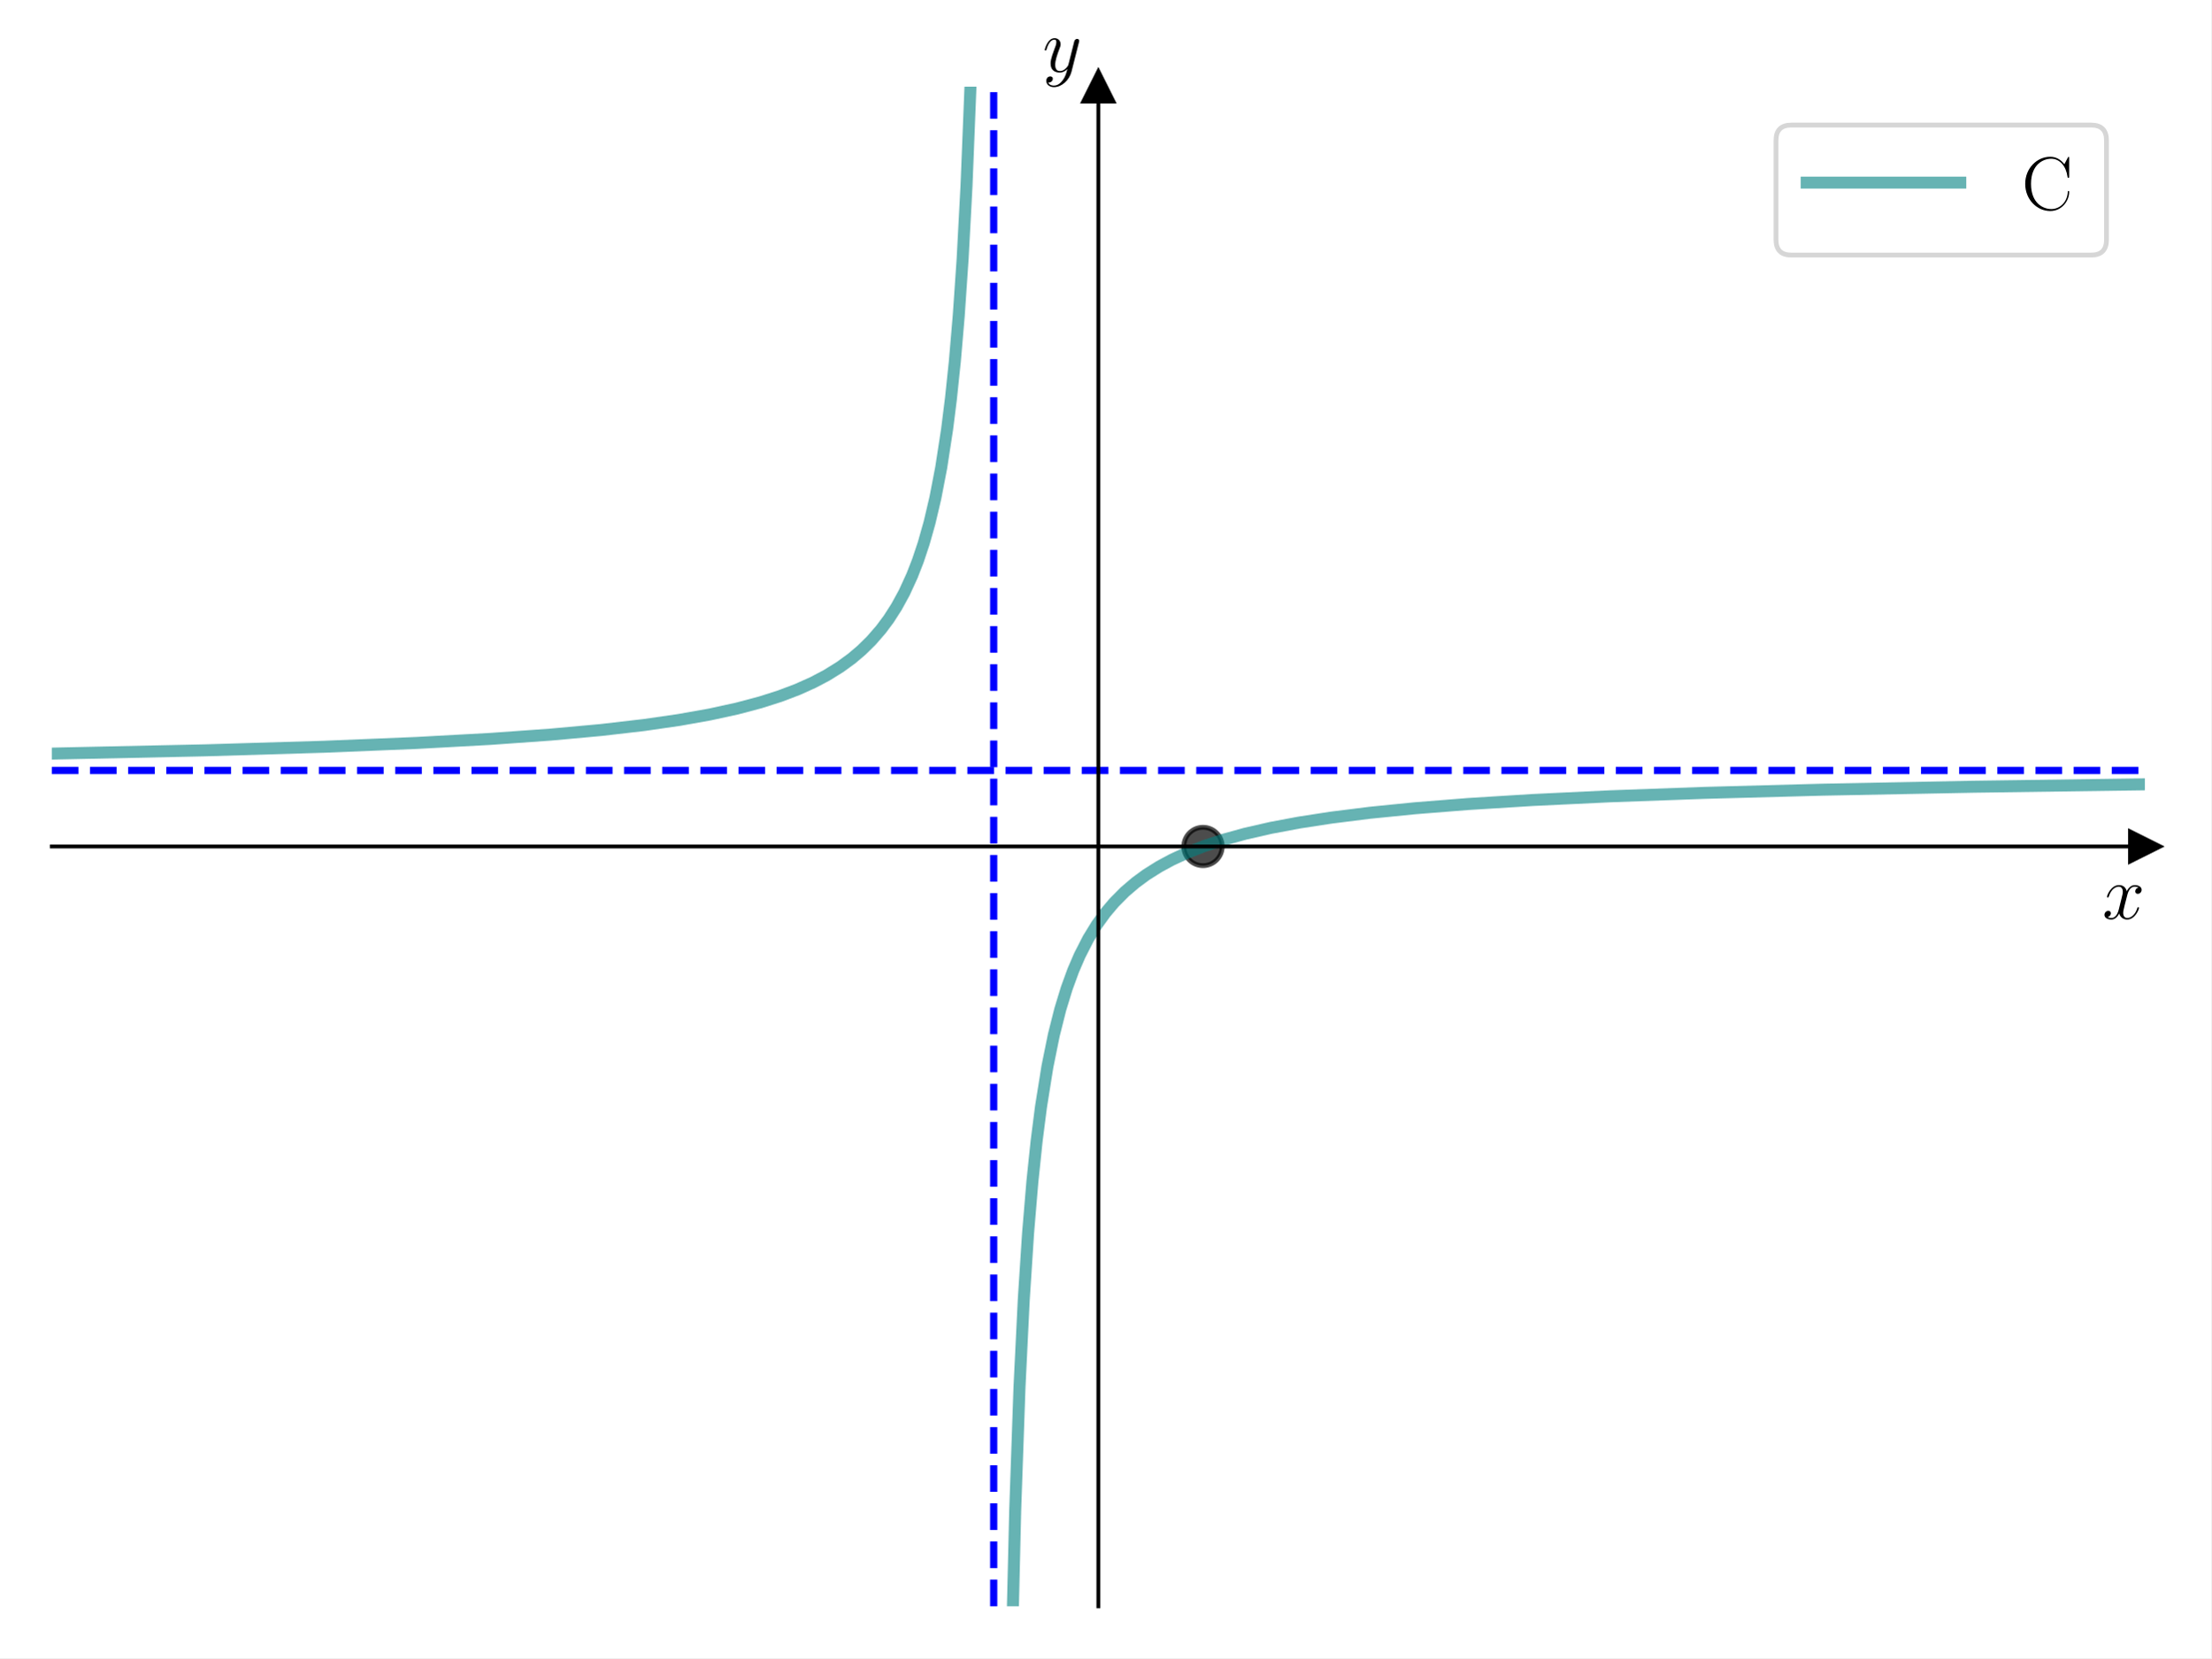
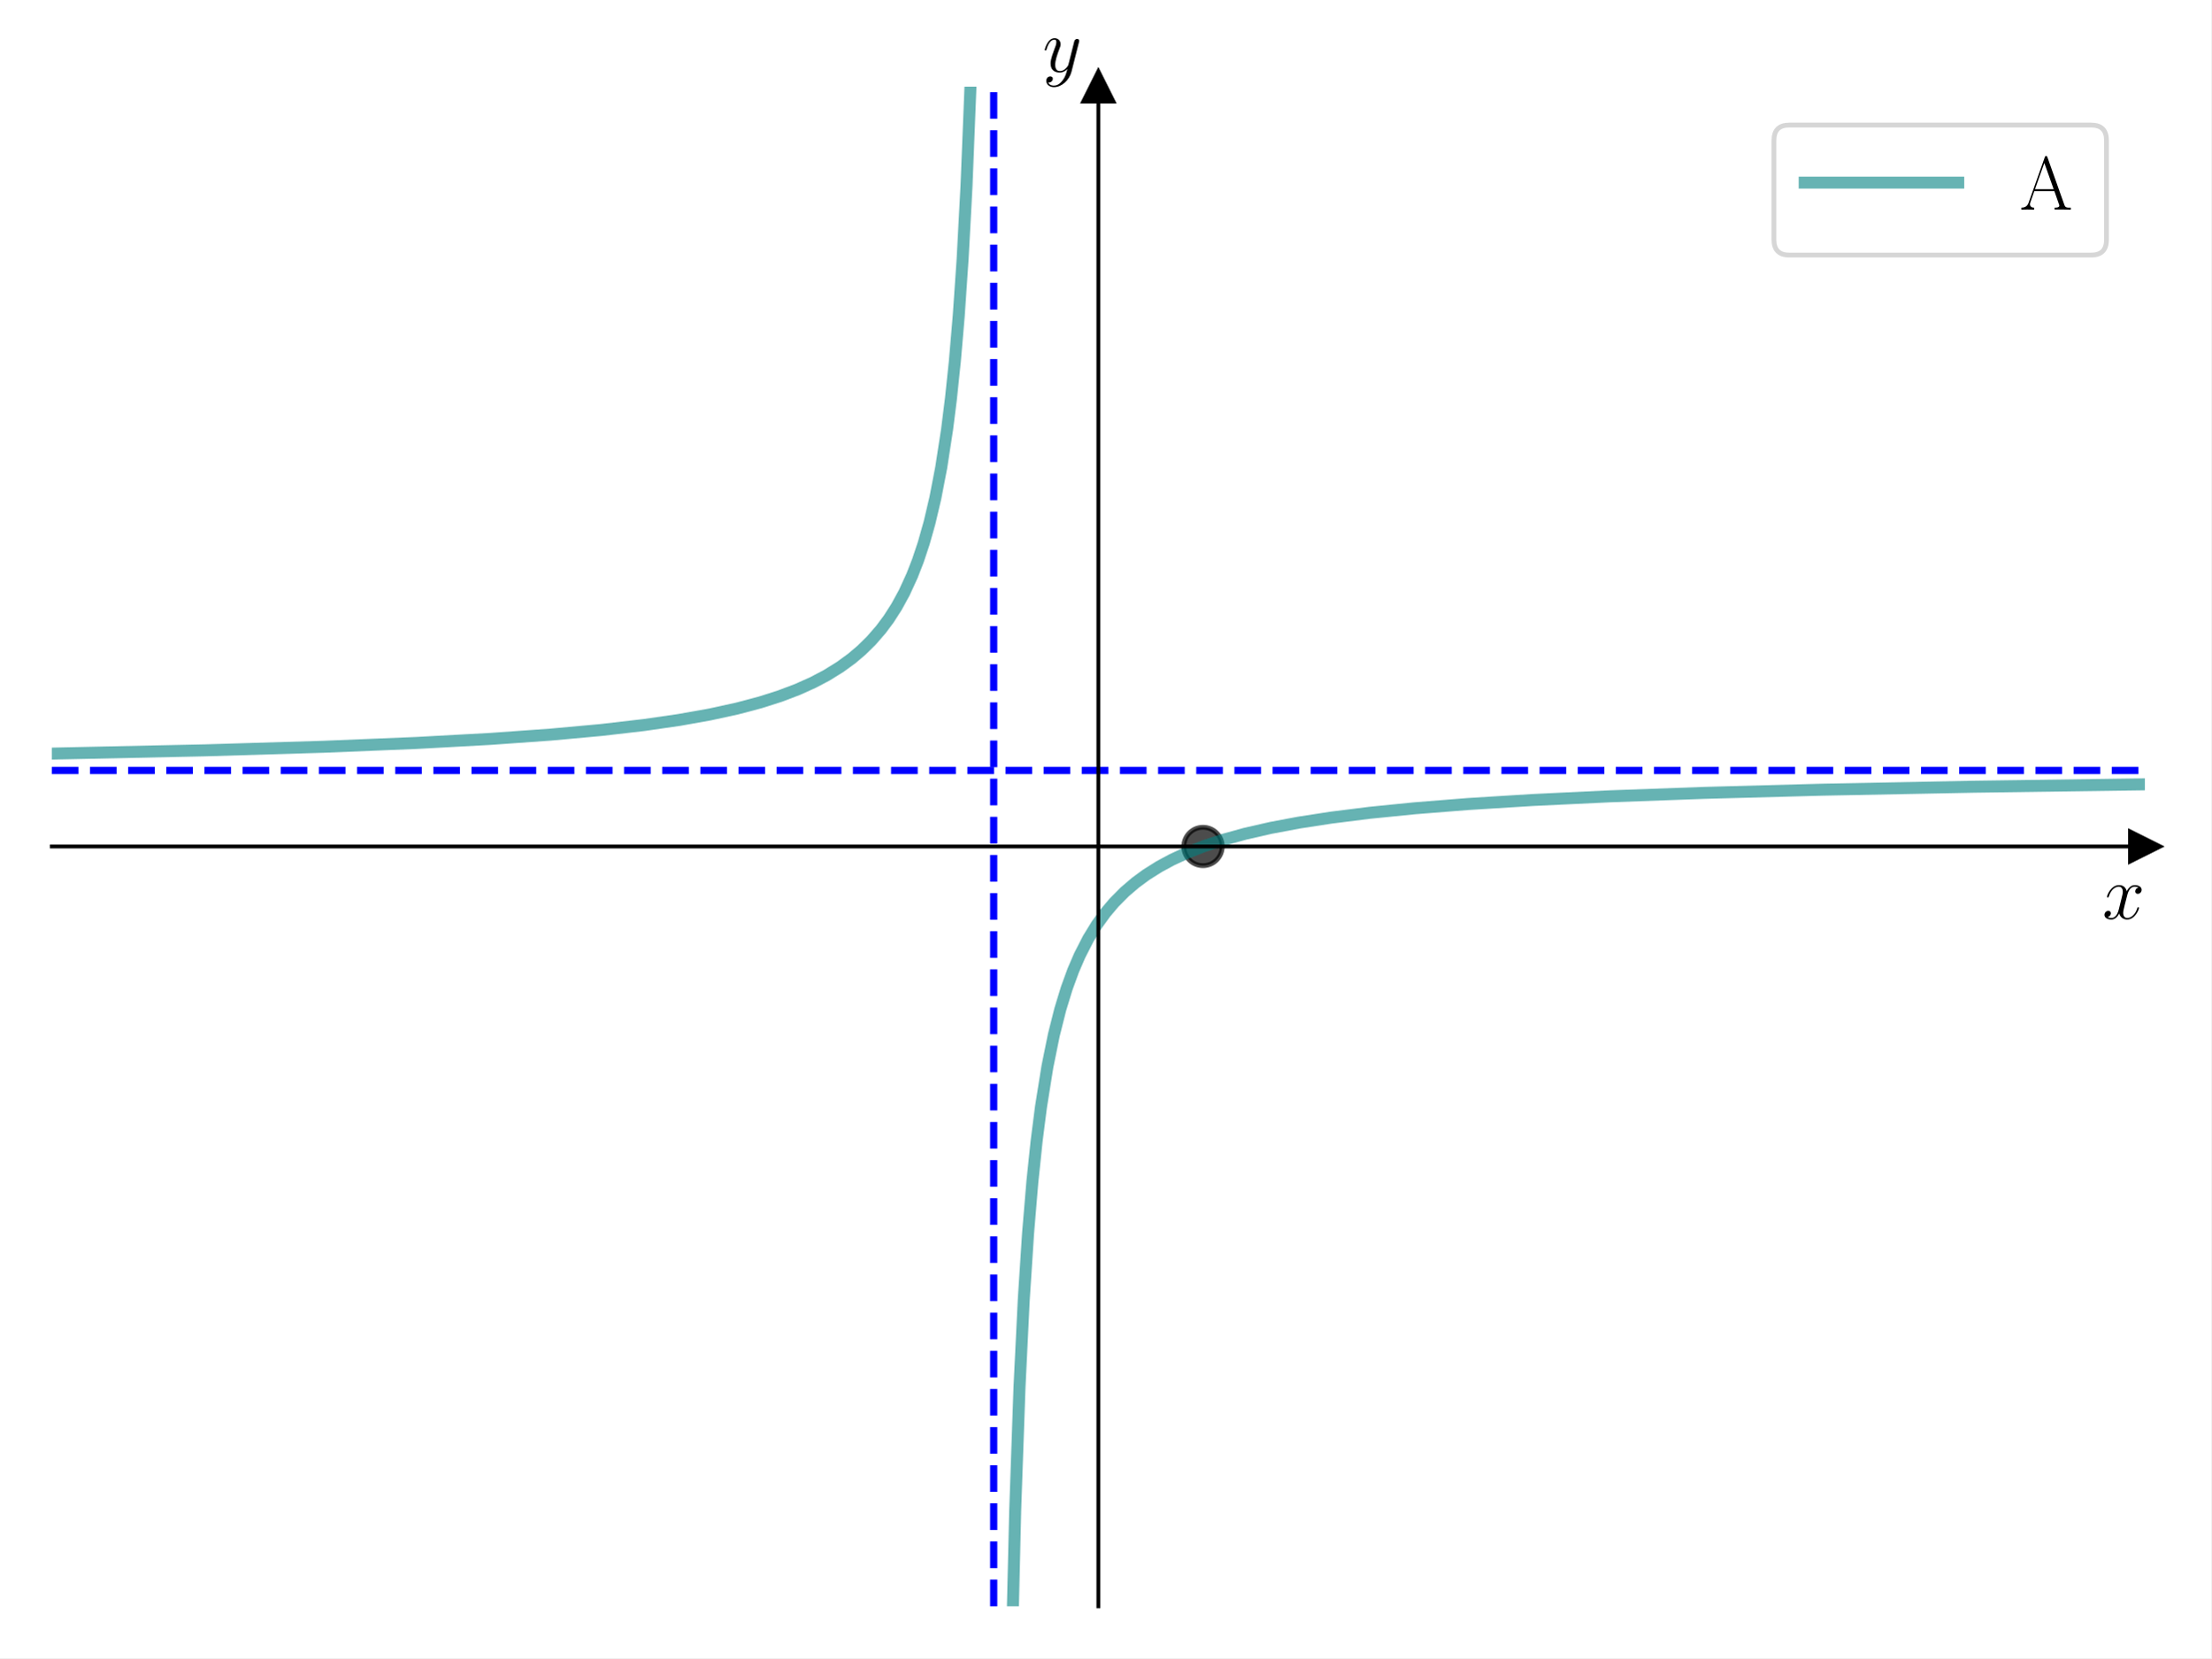
<svg xmlns="http://www.w3.org/2000/svg" xmlns:xlink="http://www.w3.org/1999/xlink" width="460.8pt" height="345.6pt" viewBox="0 0 460.8 345.6" version="1.1">
  <defs>
    <style type="text/css">*{stroke-linejoin: round; stroke-linecap: butt}</style>
  </defs>
  <g id="figure_1">
    <g id="patch_1">
      <path d="M 0 345.6  L 460.8 345.6  L 460.8 0  L 0 0  z " style="fill: #ffffff" />
    </g>
    <g id="axes_1">
      <g id="patch_2">
        <path d="M 10.8 334.8  L 447 334.8  L 447 18.065  L 10.8 18.065  z " style="fill: #ffffff" />
      </g>
      <g id="matplotlib.axis_1">
        <g id="text_1">
          <g transform="translate(438.1306 191.5019) scale(0.16 -0.16)">
            <defs>
              <path id="CMMI12-78" d="M 3034 2606  C 2829 2567 2752 2414 2752 2293  C 2752 2139 2874 2088 2963 2088  C 3155 2088 3290 2254 3290 2427  C 3290 2695 2982 2816 2714 2816  C 2323 2816 2106 2433 2048 2312  C 1901 2816 1504 2816 1389 2816  C 736 2816 390 1980 390 1839  C 390 1814 416 1782 461 1782  C 512 1782 525 1820 538 1846  C 755 2555 1184 2689 1370 2689  C 1658 2689 1715 2420 1715 2267  C 1715 2127 1677 1980 1600 1673  L 1382 798  C 1286 415 1101 64 762 64  C 730 64 570 64 435 147  C 666 192 717 383 717 460  C 717 588 621 664 499 664  C 346 664 179 530 179 326  C 179 57 480 -64 755 -64  C 1062 -64 1280 179 1414 441  C 1517 64 1837 -64 2074 -64  C 2726 -64 3072 773 3072 913  C 3072 945 3046 971 3008 971  C 2950 971 2944 939 2925 888  C 2752 326 2381 64 2093 64  C 1869 64 1747 230 1747 492  C 1747 632 1773 734 1875 1156  L 2099 2024  C 2195 2408 2413 2689 2707 2689  C 2720 2689 2899 2689 3034 2606  z " transform="scale(0.015625)" />
            </defs>
            <use xlink:href="#CMMI12-78" transform="scale(0.996264)" />
          </g>
        </g>
      </g>
      <g id="matplotlib.axis_2">
        <g id="text_2">
          <g transform="translate(217.2897 14.96506) scale(0.16 -0.16)">
            <defs>
              <path id="CMMI12-79" d="M 1683 -700  C 1510 -939 1261 -1152 947 -1152  C 870 -1152 563 -1152 467 -889  C 486 -895 518 -895 531 -895  C 723 -895 851 -729 851 -582  C 851 -435 730 -384 634 -384  C 531 -384 307 -458 307 -759  C 307 -1071 582 -1286 947 -1286  C 1587 -1286 2234 -700 2413 6  L 3040 2485  C 3046 2517 3059 2556 3059 2594  C 3059 2689 2982 2753 2886 2753  C 2829 2753 2694 2727 2643 2535  L 2170 658  C 2138 543 2138 530 2086 460  C 1958 281 1747 64 1440 64  C 1082 64 1050 415 1050 588  C 1050 952 1222 1443 1395 1903  C 1466 2088 1504 2178 1504 2305  C 1504 2574 1312 2816 998 2816  C 410 2816 173 1890 173 1839  C 173 1814 198 1782 243 1782  C 301 1782 307 1807 333 1897  C 486 2433 730 2689 979 2689  C 1037 2689 1146 2689 1146 2478  C 1146 2312 1075 2127 979 1884  C 666 1047 666 837 666 683  C 666 77 1101 -64 1421 -64  C 1606 -64 1837 -6 2061 230  L 2067 224  C 1971 -147 1907 -392 1683 -700  z " transform="scale(0.015625)" />
            </defs>
            <use xlink:href="#CMMI12-79" transform="scale(0.996264)" />
          </g>
        </g>
      </g>
      <g id="line2d_1">
        <defs>
-           <path id="m302ebbb6f0" d="M 3 0  L -3 -3  L -3 3  z " style="stroke: #000000; stroke-linejoin: miter" />
+           <path id="m030a12a981" d="M 3 0  L -3 -3  L -3 3  z " style="stroke: #000000; stroke-linejoin: miter" />
        </defs>
        <g>
-           <use xlink:href="#m302ebbb6f0" x="447" y="176.432" style="stroke: #000000; stroke-linejoin: miter" />
+           <use xlink:href="#m030a12a981" x="447" y="176.432" style="stroke: #000000; stroke-linejoin: miter" />
        </g>
      </g>
      <g id="line2d_2">
        <defs>
-           <path id="m742eec2fe1" d="M 0 -3  L -3 3  L 3 3  z " style="stroke: #000000; stroke-linejoin: miter" />
+           <path id="mc1e4d9800a" d="M 0 -3  L -3 3  L 3 3  z " style="stroke: #000000; stroke-linejoin: miter" />
        </defs>
        <g>
-           <use xlink:href="#m742eec2fe1" x="228.9" y="18.065" style="stroke: #000000; stroke-linejoin: miter" />
+           <use xlink:href="#mc1e4d9800a" x="228.9" y="18.065" style="stroke: #000000; stroke-linejoin: miter" />
        </g>
      </g>
      <g id="line2d_3">
        <defs>
-           <path id="m3486201c55" d="M 0 4  C 1.061 4 2.078 3.579 2.828 2.828  C 3.579 2.078 4 1.061 4 0  C 4 -1.061 3.579 -2.078 2.828 -2.828  C 2.078 -3.579 1.061 -4 0 -4  C -1.061 -4 -2.078 -3.579 -2.828 -2.828  C -3.579 -2.078 -4 -1.061 -4 0  C -4 1.061 -3.579 2.078 -2.828 2.828  C -2.078 3.579 -1.061 4 0 4  z " style="stroke: #000000; stroke-opacity: 0.7" />
+           <path id="m361d67ead9" d="M 0 4  C 1.061 4 2.078 3.579 2.828 2.828  C 3.579 2.078 4 1.061 4 0  C 4 -1.061 3.579 -2.078 2.828 -2.828  C 2.078 -3.579 1.061 -4 0 -4  C -1.061 -4 -2.078 -3.579 -2.828 -2.828  C -3.579 -2.078 -4 -1.061 -4 0  C -4 1.061 -3.579 2.078 -2.828 2.828  C -2.078 3.579 -1.061 4 0 4  z " style="stroke: #000000; stroke-opacity: 0.7" />
        </defs>
-         <g clip-path="url(#pc865f348e2)">
-           <use xlink:href="#m3486201c55" x="250.71" y="176.432" style="fill-opacity: 0.7; stroke: #000000; stroke-opacity: 0.7" />
+         <g clip-path="url(#p2319ba5c41)">
+           <use xlink:href="#m361d67ead9" x="250.71" y="176.432" style="fill-opacity: 0.7; stroke: #000000; stroke-opacity: 0.7" />
        </g>
      </g>
      <g id="line2d_4">
-         <path d="M 10.629 157.079  L 42.63 156.395  L 67.34 155.652  L 86.783 154.854  L 102.176 154.011  L 114.733 153.116  L 125.265 152.153  L 134.177 151.121  L 141.468 150.069  L 147.949 148.915  L 153.62 147.676  L 158.481 146.384  L 162.532 145.092  L 166.178 143.711  L 169.418 142.258  L 172.254 140.766  L 175.089 139.009  L 177.52 137.234  L 179.545 135.517  L 181.57 133.526  L 183.596 131.193  L 185.216 129.015  L 186.836 126.488  L 188.457 123.522  L 190.077 119.991  L 191.292 116.868  L 192.507 113.224  L 193.723 108.918  L 194.938 103.75  L 196.153 97.434  L 197.368 89.538  L 198.178 83.079  L 198.989 75.327  L 199.799 65.853  L 200.609 54.01  L 201.419 38.783  L 202.229 18.481  L 202.806 -1  L 202.806 -1  " clip-path="url(#pc865f348e2)" style="fill: none; stroke: #008080; stroke-opacity: 0.6; stroke-width: 2.5; stroke-linecap: square" />
+         <path d="M 10.629 157.079  L 42.63 156.395  L 67.34 155.652  L 86.783 154.854  L 102.176 154.011  L 114.733 153.116  L 125.265 152.153  L 134.177 151.121  L 141.468 150.069  L 147.949 148.915  L 153.62 147.676  L 158.481 146.384  L 162.532 145.092  L 166.178 143.711  L 169.418 142.258  L 172.254 140.766  L 175.089 139.009  L 177.52 137.234  L 179.545 135.517  L 181.57 133.526  L 183.596 131.193  L 185.216 129.015  L 186.836 126.488  L 188.457 123.522  L 190.077 119.991  L 191.292 116.868  L 192.507 113.224  L 193.723 108.918  L 194.938 103.75  L 196.153 97.434  L 197.368 89.538  L 198.178 83.079  L 198.989 75.327  L 199.799 65.853  L 200.609 54.01  L 201.419 38.783  L 202.229 18.481  L 202.806 -1  L 202.806 -1  " clip-path="url(#p2319ba5c41)" style="fill: none; stroke: #008080; stroke-opacity: 0.6; stroke-width: 2.5; stroke-linecap: square" />
      </g>
      <g id="line2d_5">
-         <path d="M 210.815 346.6  L 211.567 314.891  L 212.463 289.175  L 213.358 270.807  L 214.253 257.03  L 215.149 246.315  L 216.044 237.743  L 216.94 230.73  L 218.283 222.314  L 219.626 215.701  L 220.969 210.368  L 222.312 205.976  L 223.655 202.297  L 224.999 199.169  L 226.789 195.663  L 228.58 192.74  L 230.371 190.268  L 232.162 188.148  L 234.4 185.89  L 236.639 183.974  L 238.878 182.327  L 241.564 180.634  L 244.25 179.185  L 247.384 177.739  L 250.966 176.34  L 254.995 175.016  L 259.472 173.783  L 264.845 172.556  L 270.665 171.461  L 277.381 170.423  L 285.44 169.412  L 294.842 168.468  L 306.034 167.577  L 319.466 166.743  L 335.584 165.972  L 355.283 165.257  L 379.907 164.593  L 411.247 163.979  L 447.064 163.474  L 447.064 163.474  " clip-path="url(#pc865f348e2)" style="fill: none; stroke: #008080; stroke-opacity: 0.6; stroke-width: 2.5; stroke-linecap: square" />
+         <path d="M 210.815 346.6  L 211.567 314.891  L 212.463 289.175  L 213.358 270.807  L 214.253 257.03  L 215.149 246.315  L 216.044 237.743  L 216.94 230.73  L 218.283 222.314  L 219.626 215.701  L 220.969 210.368  L 222.312 205.976  L 223.655 202.297  L 224.999 199.169  L 226.789 195.663  L 228.58 192.74  L 230.371 190.268  L 232.162 188.148  L 234.4 185.89  L 236.639 183.974  L 238.878 182.327  L 241.564 180.634  L 244.25 179.185  L 247.384 177.739  L 250.966 176.34  L 254.995 175.016  L 259.472 173.783  L 264.845 172.556  L 270.665 171.461  L 277.381 170.423  L 285.44 169.412  L 294.842 168.468  L 306.034 167.577  L 319.466 166.743  L 335.584 165.972  L 355.283 165.257  L 379.907 164.593  L 411.247 163.979  L 447.064 163.474  L 447.064 163.474  " clip-path="url(#p2319ba5c41)" style="fill: none; stroke: #008080; stroke-opacity: 0.6; stroke-width: 2.5; stroke-linecap: square" />
      </g>
      <g id="LineCollection_1">
-         <path d="M 207.09 334.8  L 207.09 18.065  " clip-path="url(#pc865f348e2)" style="fill: none; stroke-dasharray: 5.55,2.4; stroke-dashoffset: 0; stroke: #0000ff; stroke-width: 1.5" />
+         <path d="M 207.09 334.8  L 207.09 18.065  " clip-path="url(#p2319ba5c41)" style="fill: none; stroke-dasharray: 5.55,2.4; stroke-dashoffset: 0; stroke: #0000ff; stroke-width: 1.5" />
      </g>
      <g id="LineCollection_2">
-         <path d="M 10.8 160.595  L 447 160.595  " clip-path="url(#pc865f348e2)" style="fill: none; stroke-dasharray: 5.55,2.4; stroke-dashoffset: 0; stroke: #0000ff; stroke-width: 1.5" />
+         <path d="M 10.8 160.595  L 447 160.595  " clip-path="url(#p2319ba5c41)" style="fill: none; stroke-dasharray: 5.55,2.4; stroke-dashoffset: 0; stroke: #0000ff; stroke-width: 1.5" />
      </g>
      <g id="patch_3">
        <path d="M 228.9 334.8  L 228.9 18.065  " style="fill: none; stroke: #000000; stroke-width: 0.8; stroke-linejoin: miter; stroke-linecap: square" />
      </g>
      <g id="patch_4">
        <path d="M 447 334.8  L 447 18.065  " style="fill: none" />
      </g>
      <g id="patch_5">
        <path d="M 10.8 176.432  L 447 176.432  " style="fill: none; stroke: #000000; stroke-width: 0.8; stroke-linejoin: miter; stroke-linecap: square" />
      </g>
      <g id="patch_6">
        <path d="M 10.8 18.065  L 447 18.065  " style="fill: none" />
      </g>
      <g id="legend_1">
        <g id="patch_7">
-           <path d="M 373.328 53.164  L 435.8 53.164  Q 439 53.164 439 49.964  L 439 29.265  Q 439 26.065 435.8 26.065  L 373.328 26.065  Q 370.128 26.065 370.128 29.265  L 370.128 49.964  Q 370.128 53.164 373.328 53.164  z " style="fill: #ffffff; opacity: 0.8; stroke: #cccccc; stroke-linejoin: miter" />
+           <path d="M 372.9 53.164  L 435.8 53.164  Q 439 53.164 439 49.964  L 439 29.265  Q 439 26.065 435.8 26.065  L 372.9 26.065  Q 369.7 26.065 369.7 29.265  L 369.7 49.964  Q 369.7 53.164 372.9 53.164  z " style="fill: #ffffff; opacity: 0.8; stroke: #cccccc; stroke-linejoin: miter" />
        </g>
        <g id="line2d_6">
-           <path d="M 376.528 38.065  L 392.528 38.065  L 408.528 38.065  " style="fill: none; stroke: #008080; stroke-opacity: 0.6; stroke-width: 2.5; stroke-linecap: square" />
+           <path d="M 376.1 38.065  L 392.1 38.065  L 408.1 38.065  " style="fill: none; stroke: #008080; stroke-opacity: 0.6; stroke-width: 2.5; stroke-linecap: square" />
        </g>
        <g id="text_3">
-           <g transform="translate(421.3276 43.66453) scale(0.16 -0.16)">
+           <g transform="translate(420.8995 43.66453) scale(0.16 -0.16)">
            <defs>
-               <path id="CMR17-43" d="M 3974 4289  C 3974 4403 3968 4410 3930 4410  C 3904 4410 3898 4403 3853 4327  L 3571 3792  C 3258 4187 2874 4416 2381 4416  C 1286 4416 294 3456 294 2148  C 294 826 1286 -128 2387 -128  C 3366 -128 3974 730 3974 1461  C 3974 1524 3974 1550 3917 1550  C 3866 1550 3866 1531 3859 1474  C 3808 585 3168 38 2477 38  C 1824 38 781 495 781 2147  C 781 3805 1843 4250 2464 4250  C 3187 4250 3712 3628 3834 2745  C 3846 2668 3846 2655 3904 2655  C 3974 2655 3974 2668 3974 2783  L 3974 4289  z " transform="scale(0.015625)" />
+               <path id="CMR17-41" d="M 2323 4378  C 2291 4461 2278 4480 2214 4480  C 2150 4480 2138 4461 2106 4378  L 749 566  C 627 223 371 153 147 153  L 147 -13  C 262 0 518 0 640 0  C 800 0 1056 0 1210 -13  L 1210 153  C 909 153 864 361 864 439  C 864 497 877 530 890 569  L 1229 1536  L 2906 1536  L 3290 442  C 3322 365 3322 352 3322 327  C 3322 153 3046 153 2925 153  L 2925 0  C 3110 0 3443 0 3642 0  C 3808 0 4128 0 4282 -13  L 4282 153  C 3942 153 3827 153 3744 387  L 2323 4378  z M 2067 3893  L 2848 1702  L 1286 1702  L 2067 3893  z " transform="scale(0.015625)" />
            </defs>
-             <use xlink:href="#CMR17-43" transform="scale(0.996264)" />
+             <use xlink:href="#CMR17-41" transform="scale(0.996264)" />
          </g>
        </g>
      </g>
    </g>
  </g>
  <defs>
-     <clipPath id="pc865f348e2">
+     <clipPath id="p2319ba5c41">
      <rect x="10.8" y="18.065" width="436.2" height="316.735" />
    </clipPath>
  </defs>
</svg>
